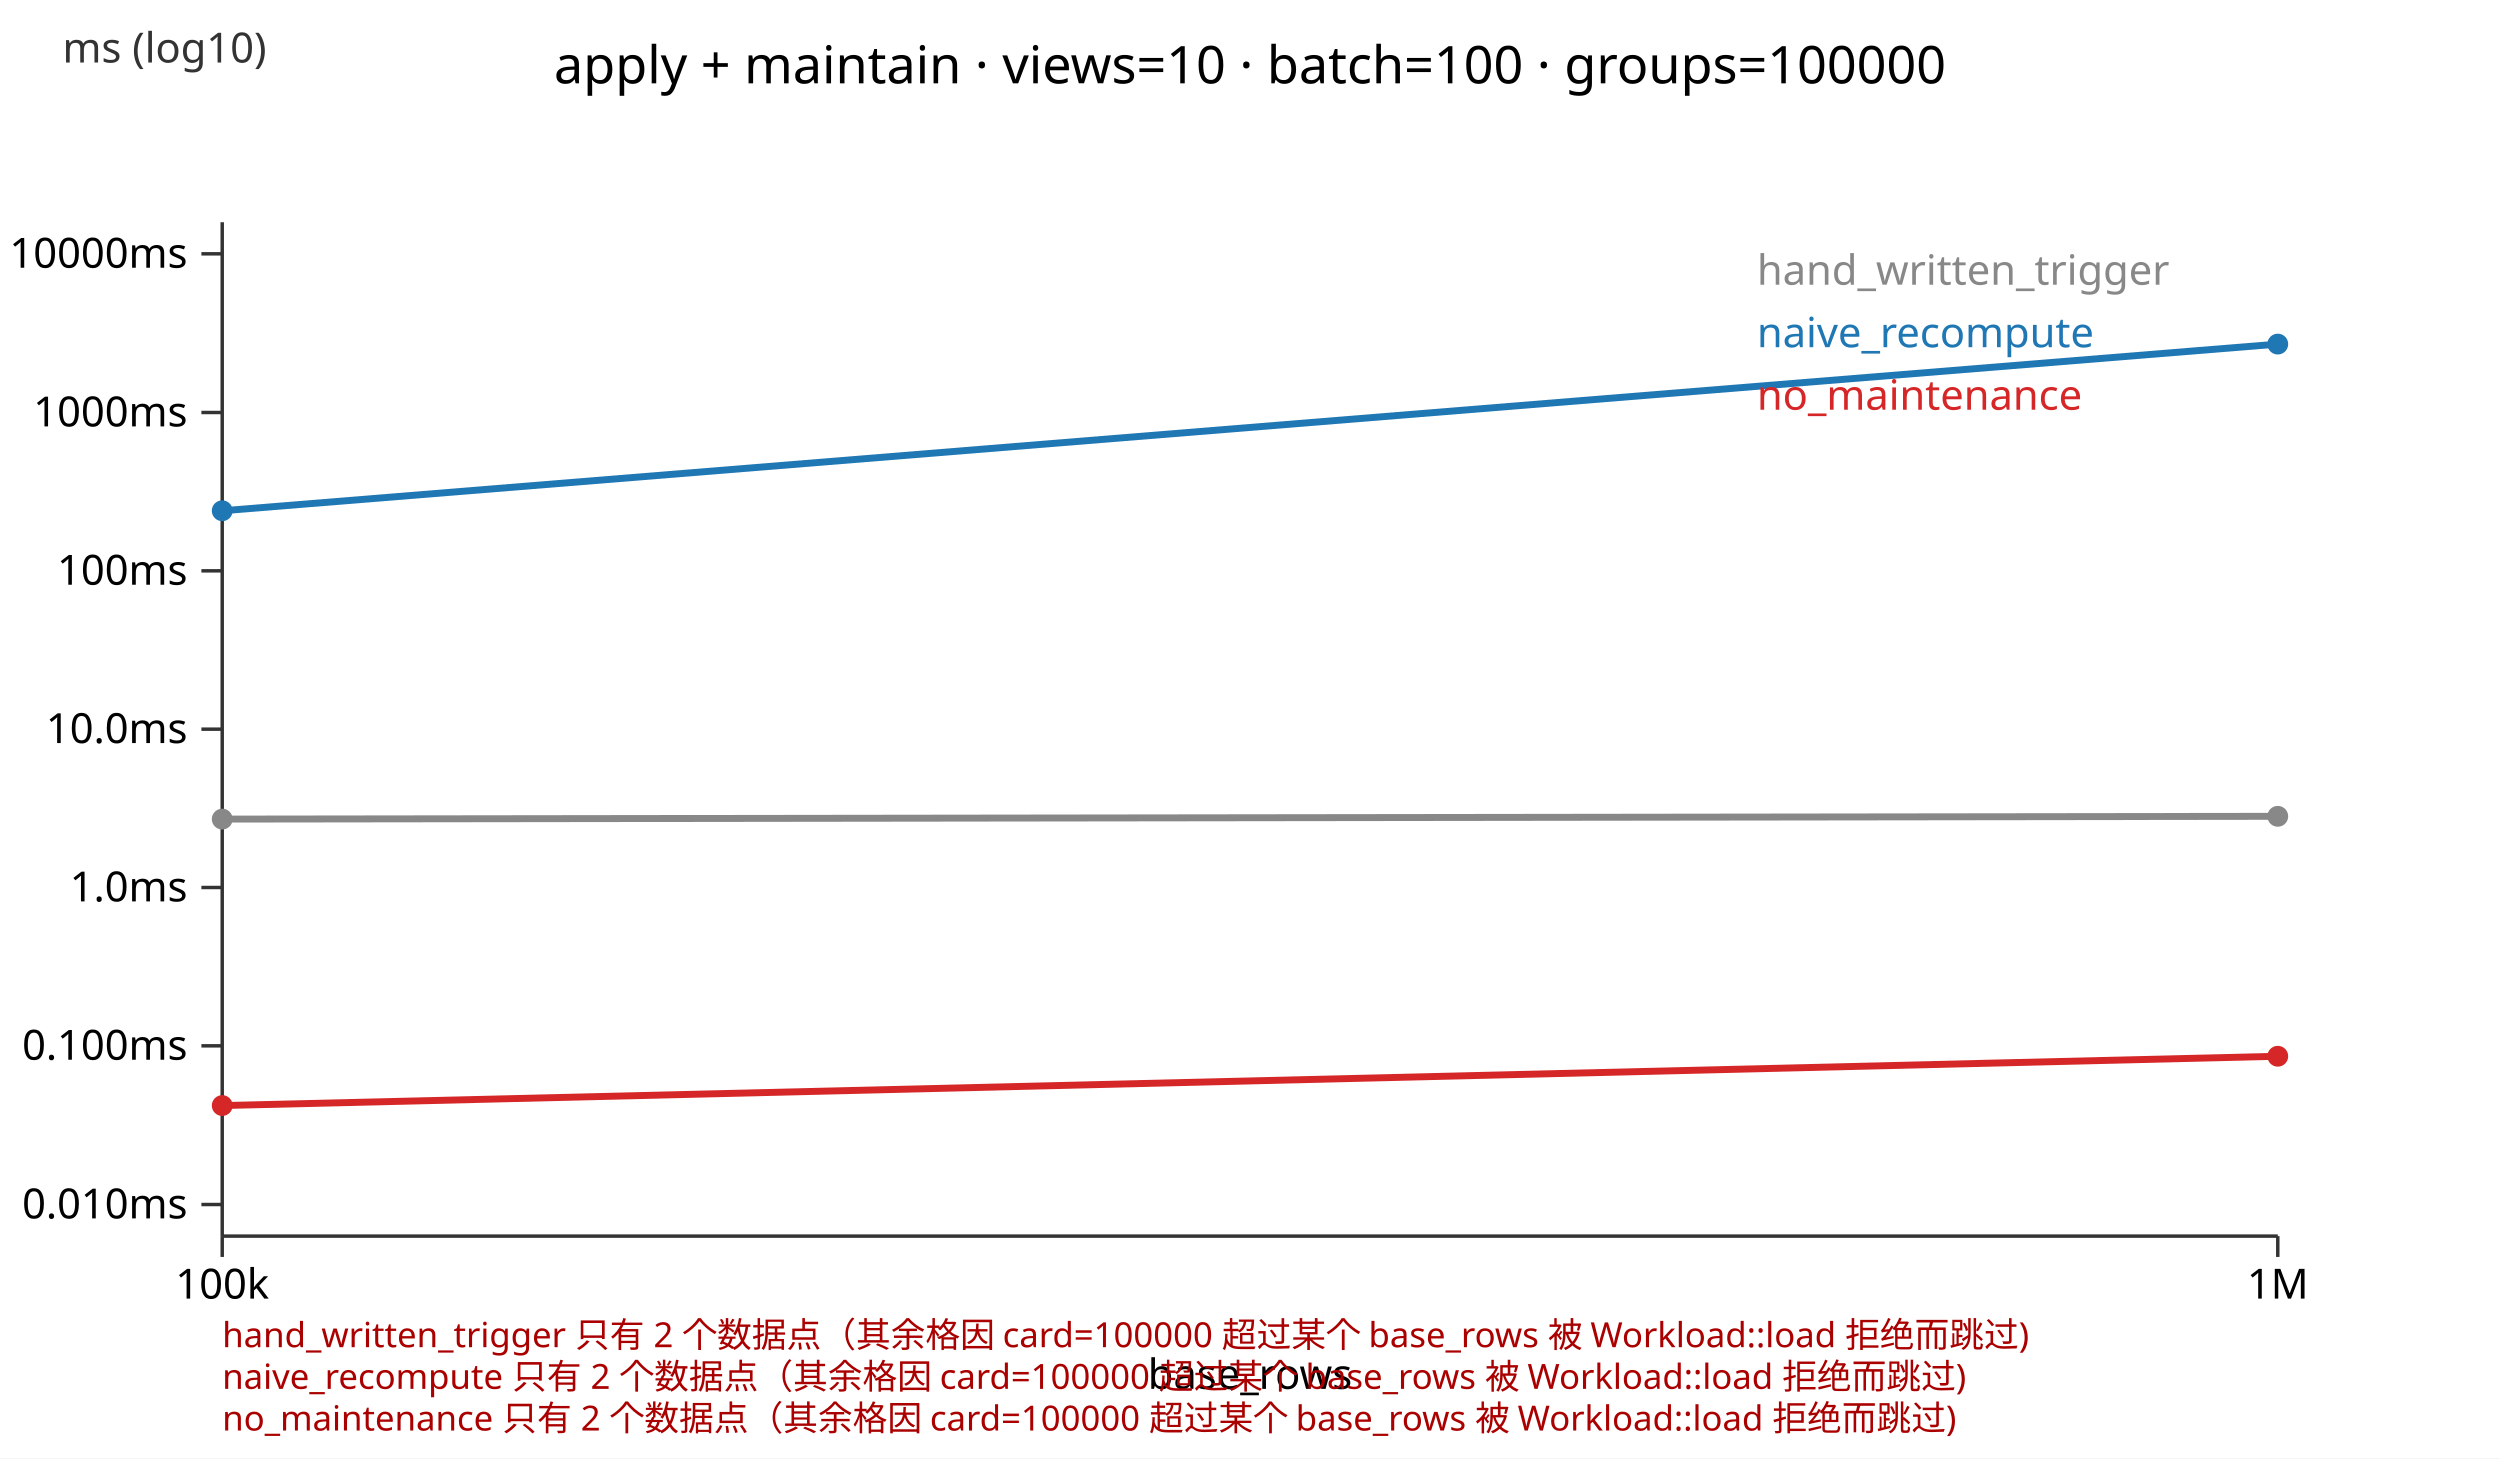
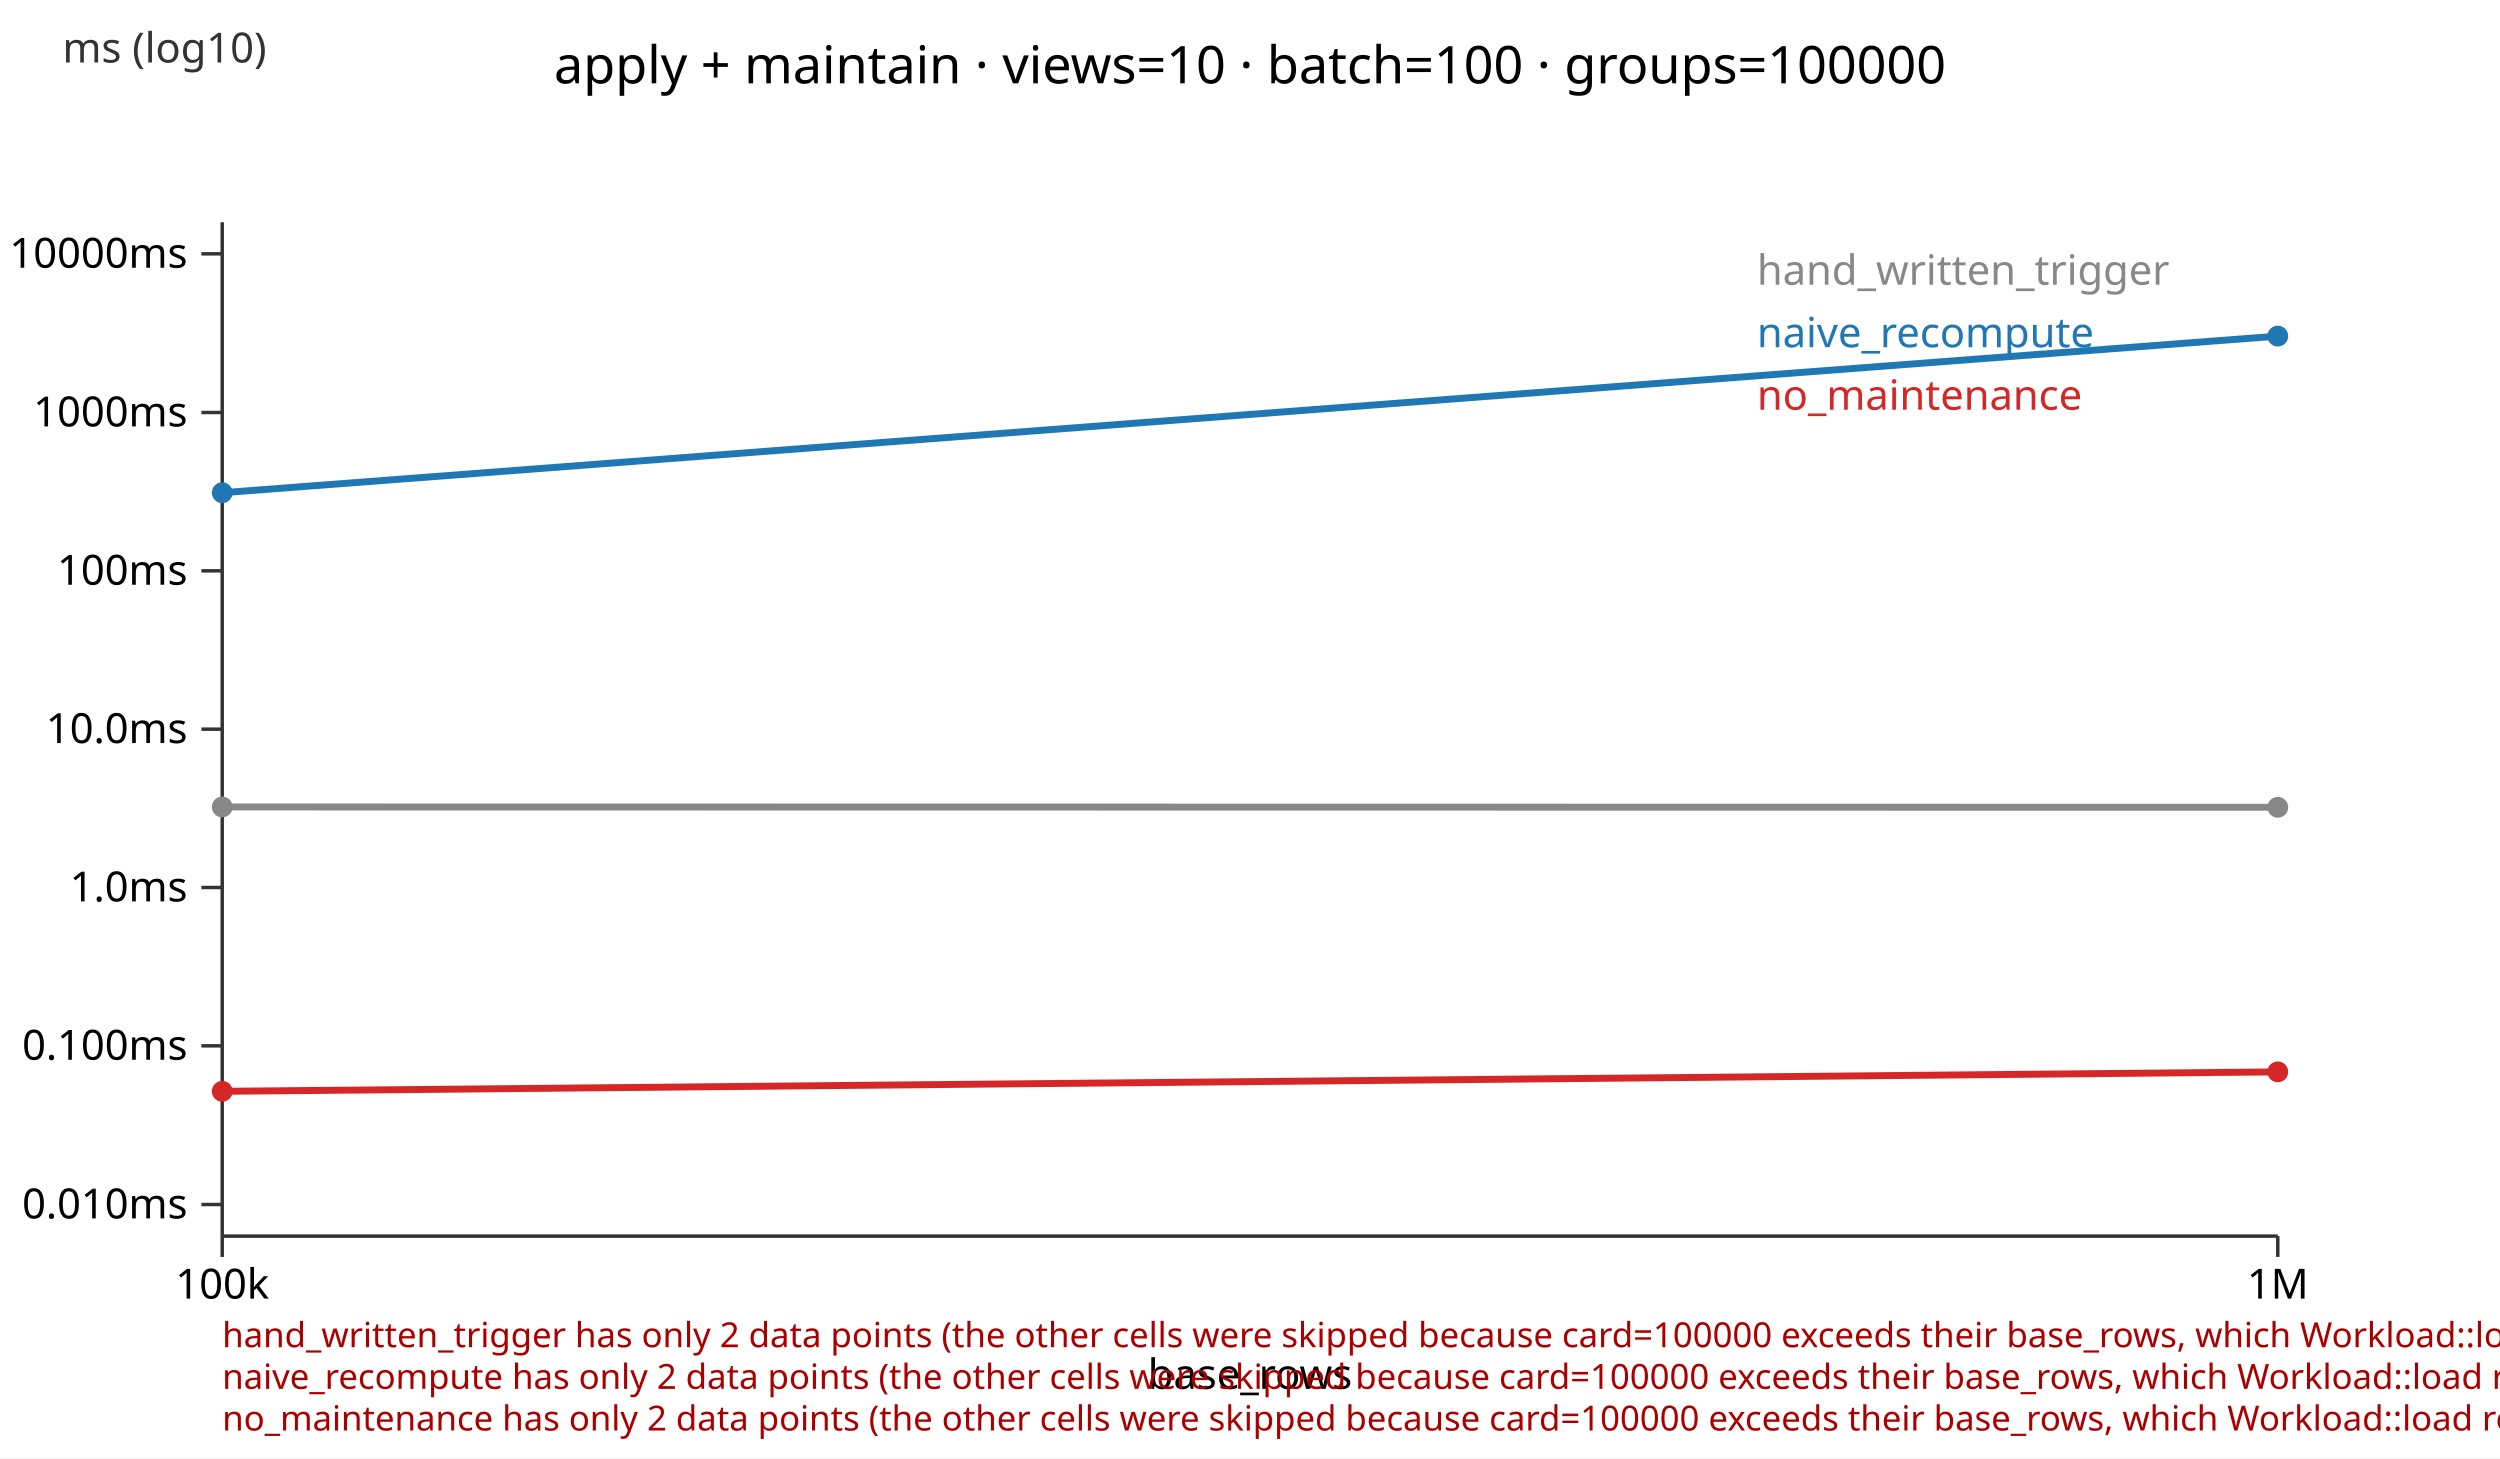
<svg xmlns="http://www.w3.org/2000/svg" width="720" height="420" font-family="sans-serif" font-size="12">
  <rect width="720" height="420" fill="white" />
  <text x="360" y="24" text-anchor="middle" font-size="15">apply + maintain · views=10 · batch=100 · groups=100000</text>
  <line x1="64" y1="356" x2="656" y2="356" stroke="#333" />
  <line x1="64" y1="64" x2="64" y2="356" stroke="#333" />
  <text x="360" y="400" text-anchor="middle">base_rows</text>
  <text x="18" y="18" fill="#333">ms (log10)</text>
  <line x1="64.0" y1="356.0" x2="64.0" y2="362.0" stroke="#333" />
  <text x="64.0" y="374.0" text-anchor="middle">100k</text>
  <line x1="656.0" y1="356.0" x2="656.0" y2="362.0" stroke="#333" />
  <text x="656.0" y="374.0" text-anchor="middle">1M</text>
  <line x1="58.0" y1="346.9" x2="64.0" y2="346.9" stroke="#333" />
  <text x="54.0" y="346.9" dy="4" text-anchor="end">0.010ms</text>
  <line x1="58.0" y1="301.2" x2="64.0" y2="301.2" stroke="#333" />
  <text x="54.0" y="301.2" dy="4" text-anchor="end">0.100ms</text>
  <line x1="58.0" y1="255.6" x2="64.0" y2="255.6" stroke="#333" />
  <text x="54.0" y="255.6" dy="4" text-anchor="end">1.0ms</text>
  <line x1="58.0" y1="210.0" x2="64.0" y2="210.0" stroke="#333" />
  <text x="54.0" y="210.0" dy="4" text-anchor="end">10.0ms</text>
  <line x1="58.0" y1="164.4" x2="64.0" y2="164.4" stroke="#333" />
  <text x="54.0" y="164.4" dy="4" text-anchor="end">100ms</text>
  <line x1="58.0" y1="118.8" x2="64.0" y2="118.8" stroke="#333" />
  <text x="54.0" y="118.8" dy="4" text-anchor="end">1000ms</text>
  <line x1="58.0" y1="73.1" x2="64.0" y2="73.1" stroke="#333" />
  <text x="54.0" y="73.1" dy="4" text-anchor="end">10000ms</text>
-   <polyline fill="none" stroke="#888888" stroke-width="2" points="64.0,235.9 656.0,235.1" />
-   <circle cx="64.0" cy="235.9" r="3" fill="#888888" />
-   <circle cx="656.0" cy="235.1" r="3" fill="#888888" />
+   <polyline fill="none" stroke="#888888" stroke-width="2" points="64.0,232.4 656.0,232.5" />
+   <circle cx="64.0" cy="232.4" r="3" fill="#888888" />
+   <circle cx="656.0" cy="232.5" r="3" fill="#888888" />
  <text x="506" y="82" fill="#888888">hand_written_trigger</text>
-   <polyline fill="none" stroke="#1f77b4" stroke-width="2" points="64.0,147.1 656.0,99.1" />
-   <circle cx="64.0" cy="147.1" r="3" fill="#1f77b4" />
-   <circle cx="656.0" cy="99.1" r="3" fill="#1f77b4" />
+   <polyline fill="none" stroke="#1f77b4" stroke-width="2" points="64.0,141.9 656.0,96.8" />
+   <circle cx="64.0" cy="141.9" r="3" fill="#1f77b4" />
+   <circle cx="656.0" cy="96.8" r="3" fill="#1f77b4" />
  <text x="506" y="100" fill="#1f77b4">naive_recompute</text>
-   <polyline fill="none" stroke="#d62728" stroke-width="2" points="64.0,318.4 656.0,304.2" />
-   <circle cx="64.0" cy="318.4" r="3" fill="#d62728" />
-   <circle cx="656.0" cy="304.2" r="3" fill="#d62728" />
+   <polyline fill="none" stroke="#d62728" stroke-width="2" points="64.0,314.3 656.0,308.7" />
+   <circle cx="64.0" cy="314.3" r="3" fill="#d62728" />
+   <circle cx="656.0" cy="308.7" r="3" fill="#d62728" />
  <text x="506" y="118" fill="#d62728">no_maintenance</text>
-   <text x="64.0" y="388.0" font-size="10" fill="#a00">hand_written_trigger 只有 2 个数据点（其余格因 card=100000 超过某个 base_rows 被 Workload::load 拒绝而跳过)</text>
-   <text x="64.0" y="400.0" font-size="10" fill="#a00">naive_recompute 只有 2 个数据点（其余格因 card=100000 超过某个 base_rows 被 Workload::load 拒绝而跳过)</text>
-   <text x="64.0" y="412.0" font-size="10" fill="#a00">no_maintenance 只有 2 个数据点（其余格因 card=100000 超过某个 base_rows 被 Workload::load 拒绝而跳过)</text>
+   <text x="64.0" y="388.0" font-size="10" fill="#a00">hand_written_trigger has only 2 data points (the other cells were skipped because card=100000 exceeds their base_rows, which Workload::load rejects)</text>
+   <text x="64.0" y="400.0" font-size="10" fill="#a00">naive_recompute has only 2 data points (the other cells were skipped because card=100000 exceeds their base_rows, which Workload::load rejects)</text>
+   <text x="64.0" y="412.0" font-size="10" fill="#a00">no_maintenance has only 2 data points (the other cells were skipped because card=100000 exceeds their base_rows, which Workload::load rejects)</text>
</svg>
